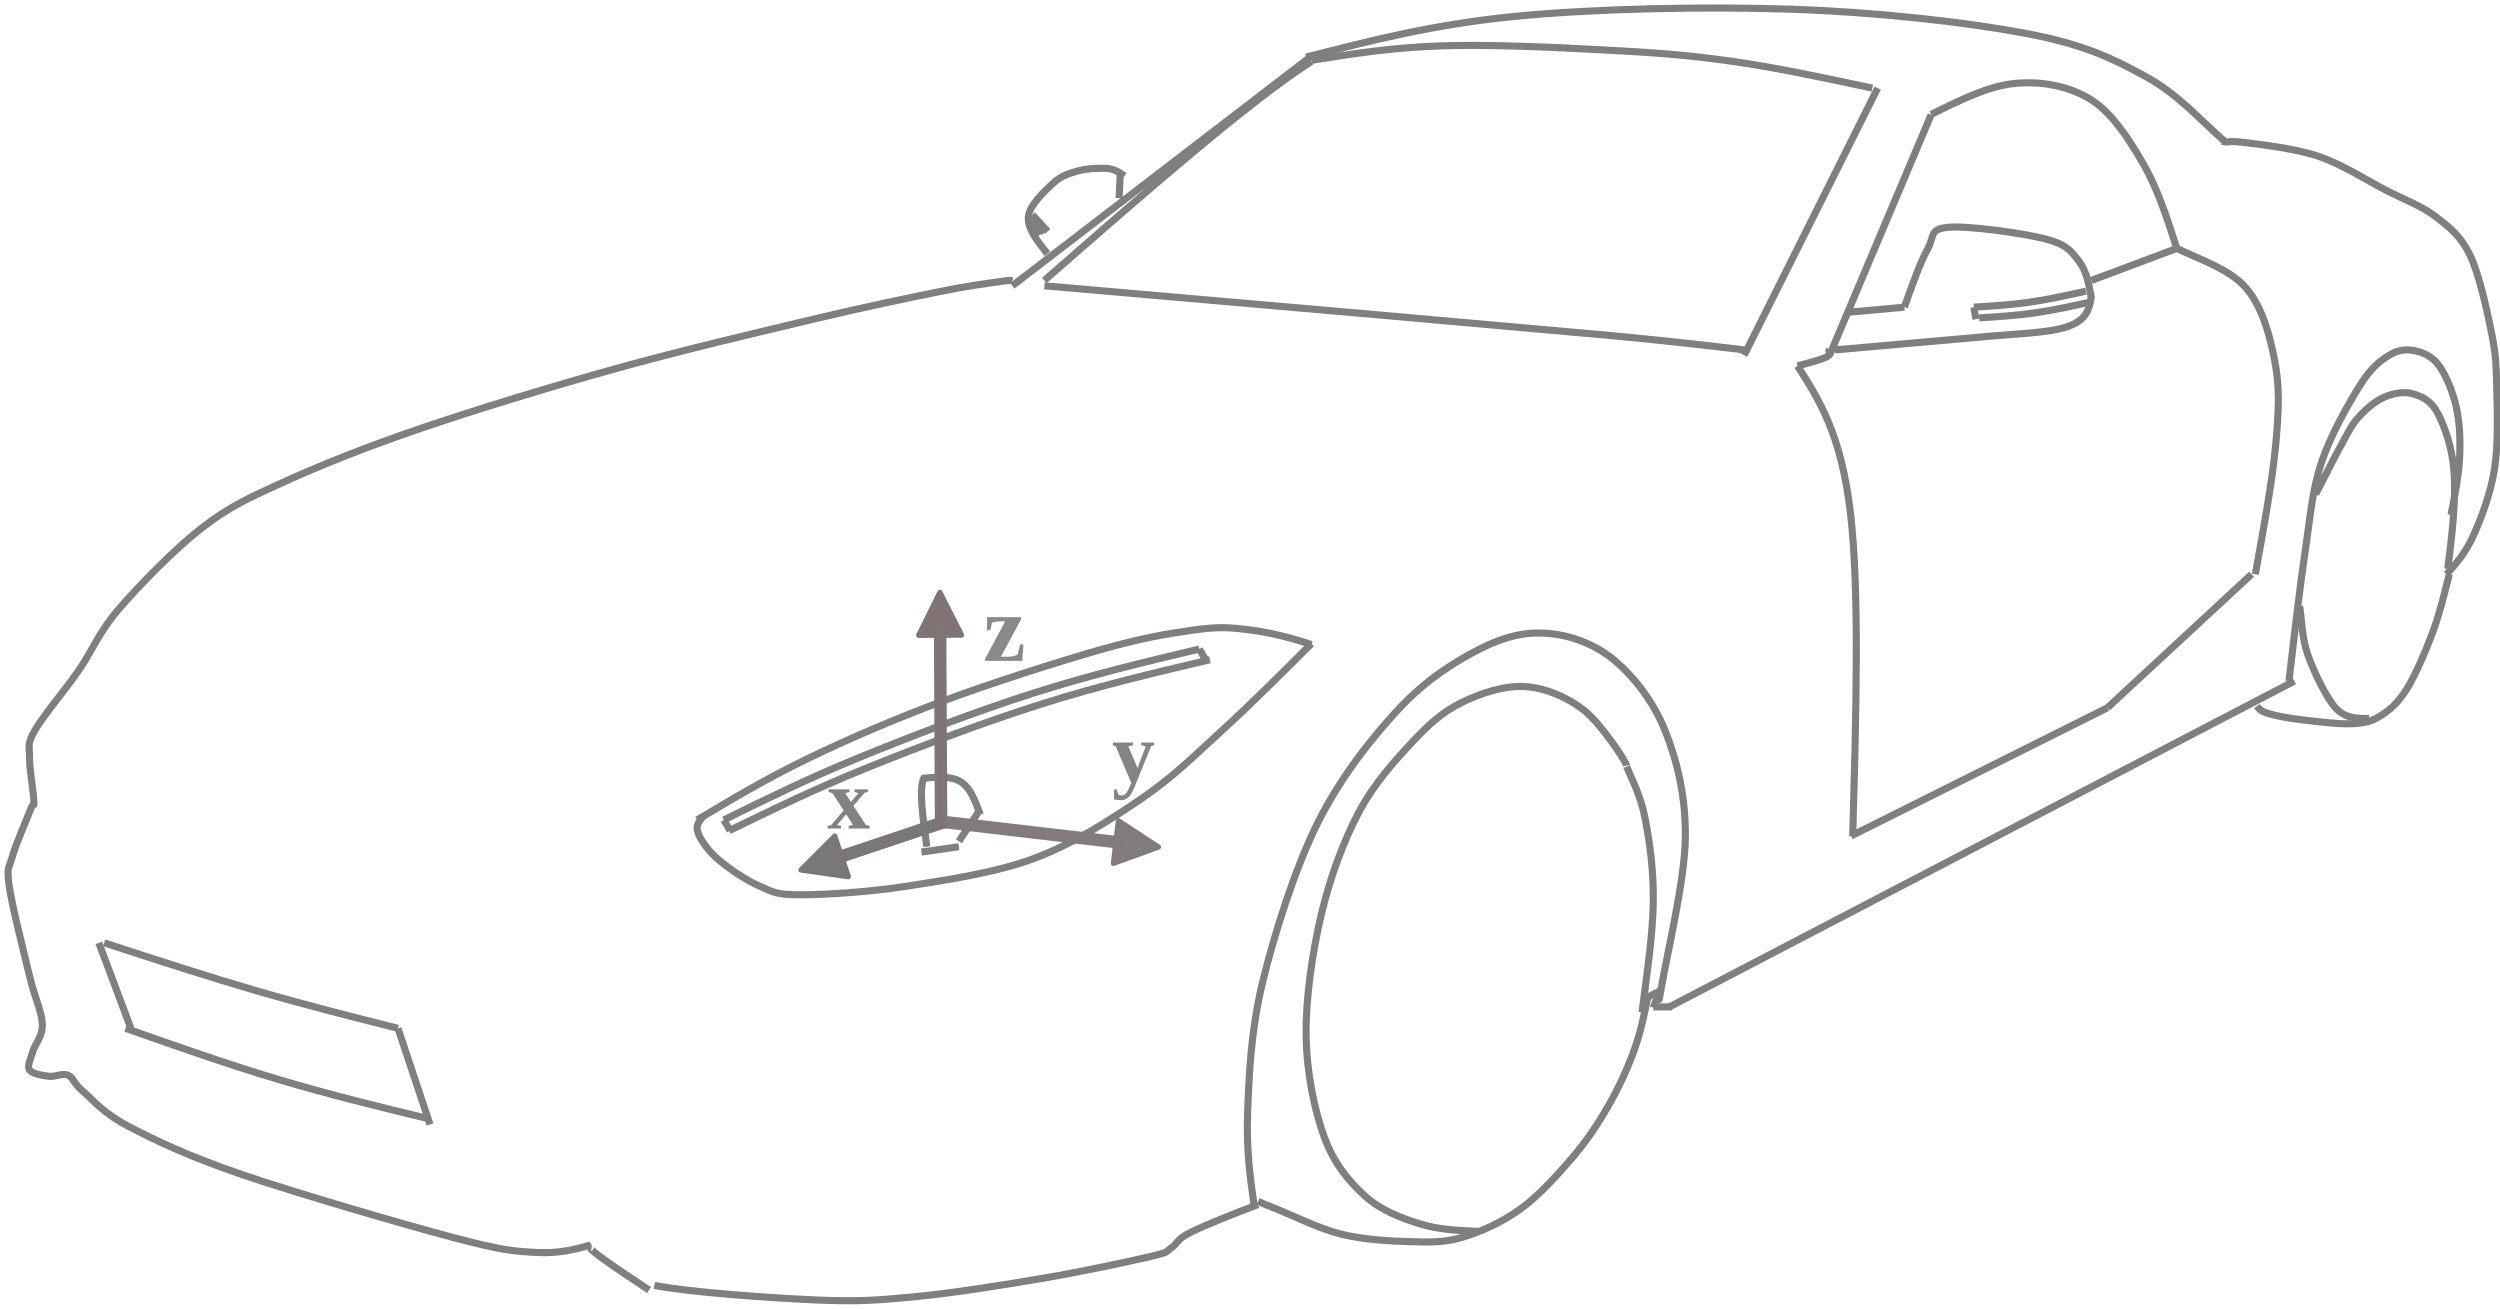
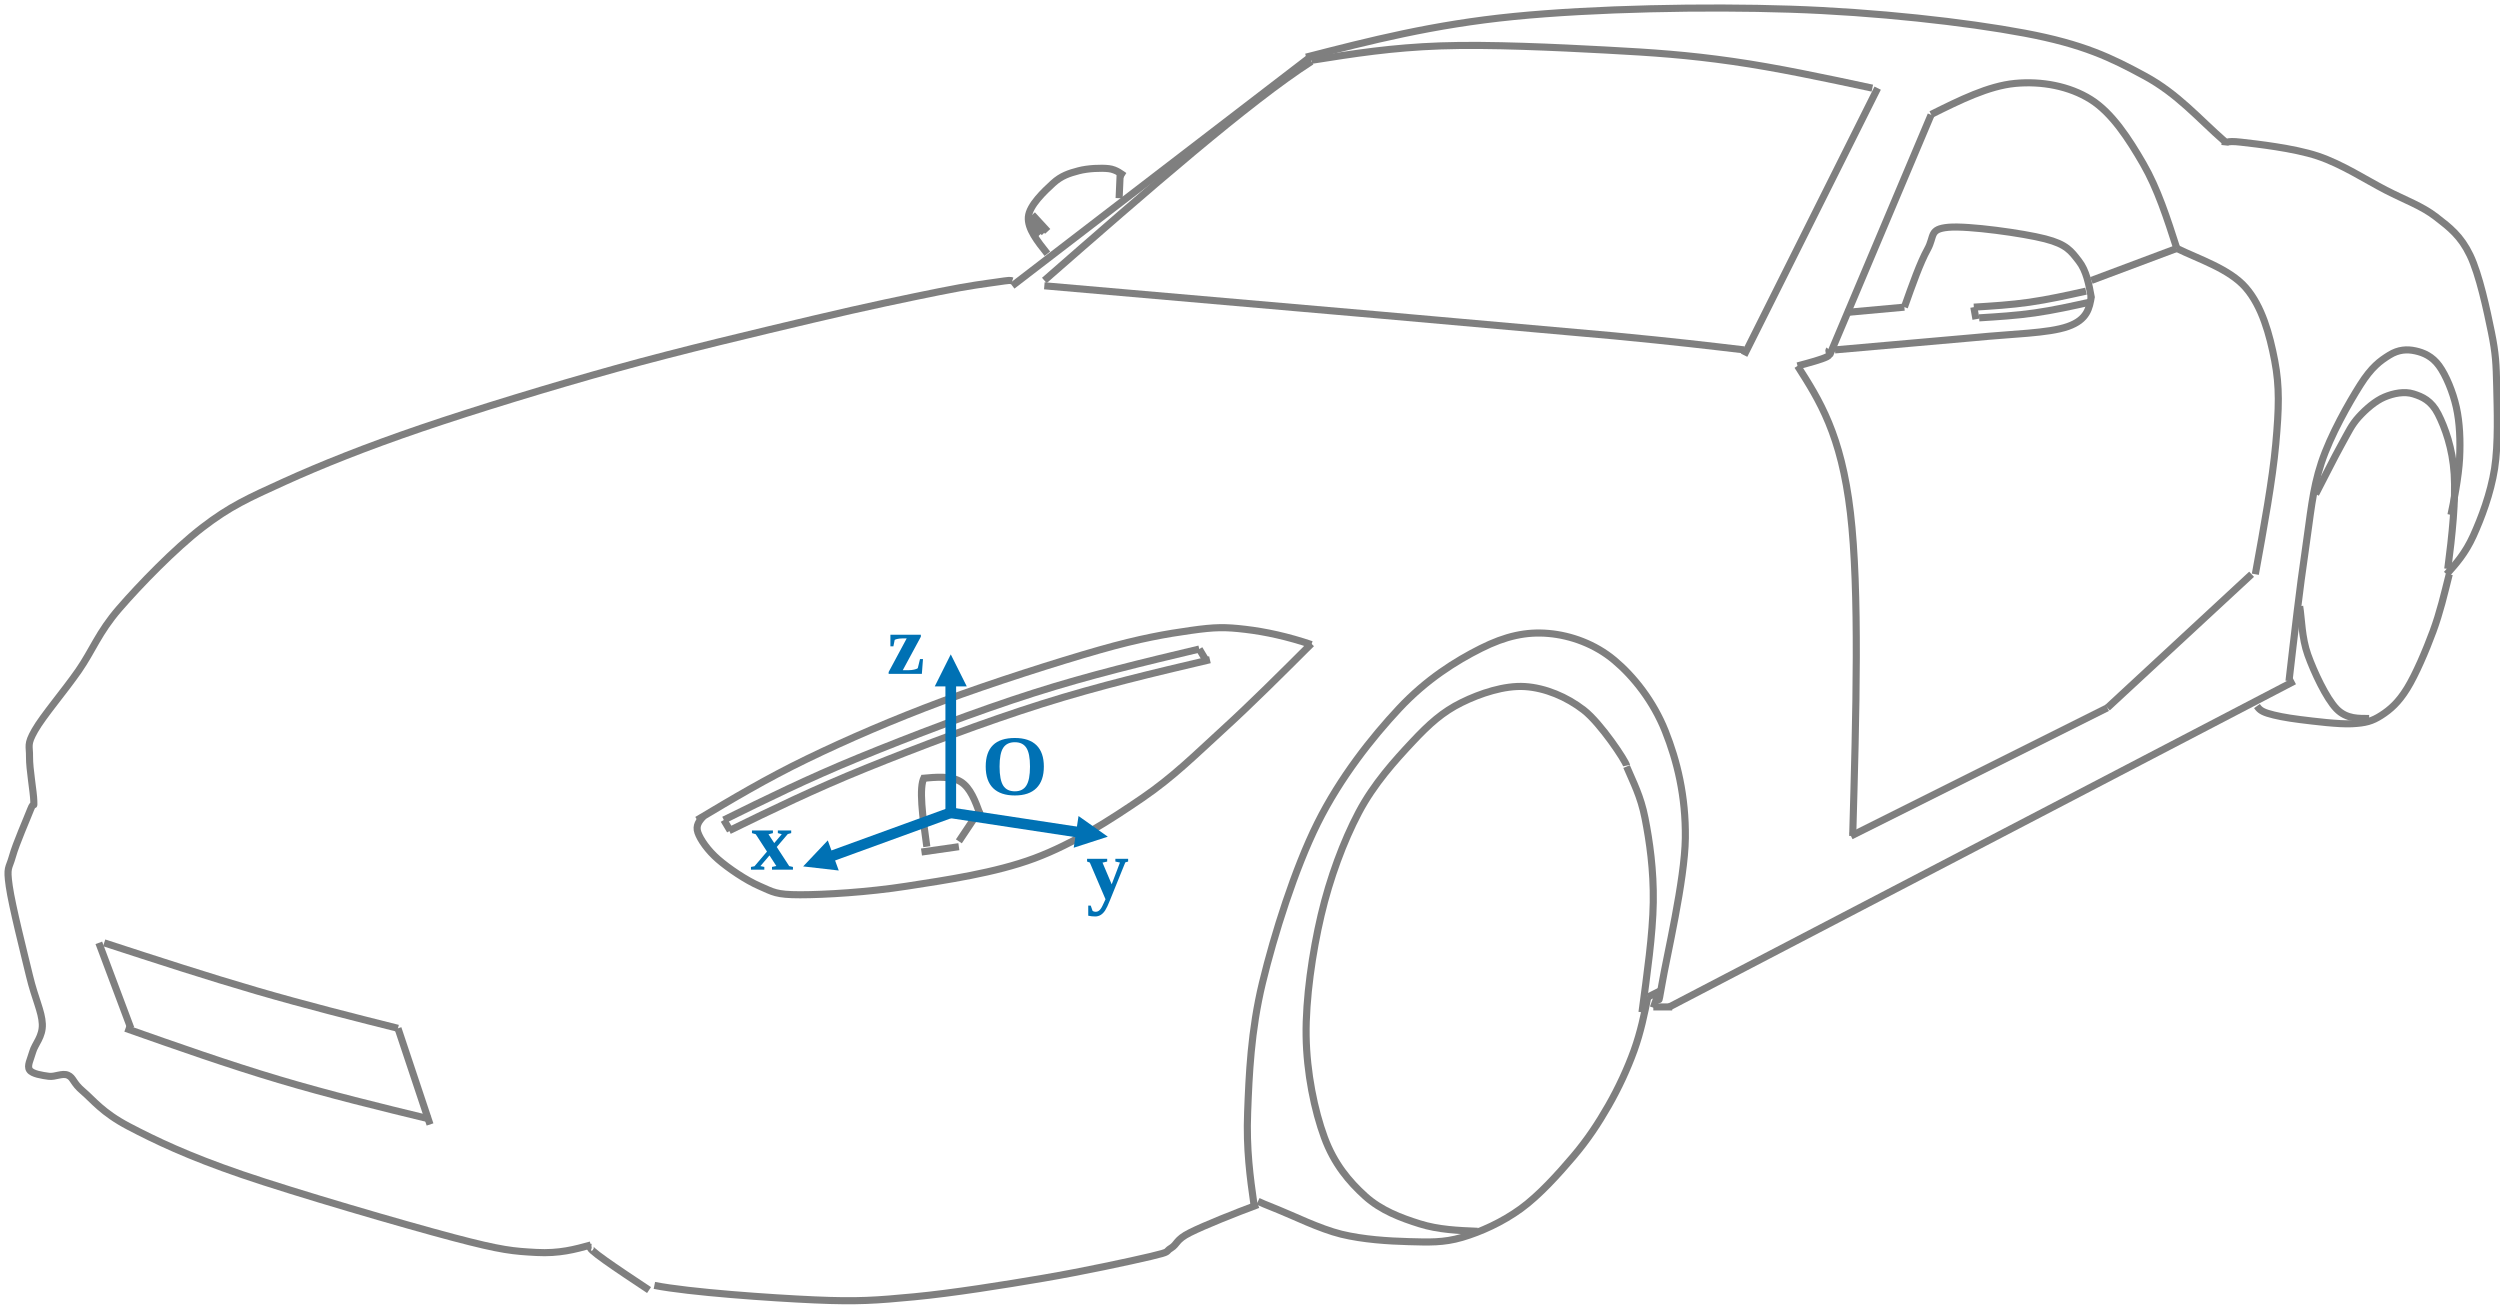
<svg xmlns="http://www.w3.org/2000/svg" width="100%" height="100%" viewBox="0 0 468 245" version="1.1" xml:space="preserve" style="fill-rule:evenodd;clip-rule:evenodd;stroke-miterlimit:8;">
  <g transform="matrix(1,0,0,1,-82,-116)">
    <path d="M192.597,349.061C189.651,349.877 186.704,350.693 182.41,350.46C178.115,350.227 176.018,350.093 166.829,347.662C157.64,345.23 137.399,339.334 127.278,335.87C117.157,332.405 111.064,329.474 106.104,326.876C101.143,324.277 99.412,321.879 97.514,320.28C95.617,318.681 95.783,317.749 94.718,317.282C93.653,316.816 92.321,317.649 91.122,317.482C89.924,317.316 88.026,317.049 87.527,316.283C87.027,315.517 87.726,314.318 88.126,312.885C88.525,311.453 90.024,310.054 89.924,307.689C89.824,305.324 88.559,302.992 87.527,298.695C86.495,294.398 84.264,285.637 83.731,281.906C83.199,278.175 83.665,278.708 84.331,276.31C84.997,273.912 87.061,269.248 87.726,267.516C88.392,265.784 88.359,267.549 88.326,265.917C88.293,264.285 87.493,259.921 87.527,257.723C87.56,255.524 86.994,255.424 88.525,252.726C90.057,250.028 94.085,245.331 96.715,241.534C99.345,237.736 100.444,234.405 104.306,229.942C108.168,225.478 114.727,218.716 119.887,214.752C125.047,210.788 128.443,209.256 135.268,206.158C142.093,203.06 150.483,199.695 160.836,196.165C171.19,192.634 185.173,188.37 197.391,184.972C209.61,181.574 224.059,178.177 234.146,175.778C244.234,173.38 252.157,171.748 257.917,170.582C263.676,169.416 266.44,169.116 268.703,168.783C270.967,168.45 271.067,168.45 271.5,168.583" style="fill:none;stroke:rgb(127,127,127);stroke-width:1.33px;" />
    <path d="M317.5,341.5C313.164,343.116 307.504,345.378 304.79,346.736C302.076,348.093 302.44,348.901 301.215,349.645C299.991,350.388 301.414,350.259 297.442,351.196C293.47,352.133 284.765,354.008 277.384,355.268C270.003,356.529 260.305,358.08 253.156,358.759C246.006,359.438 242.597,359.696 234.488,359.341C226.379,358.985 211.021,357.919 204.5,356.626" style="fill:none;stroke:rgb(127,127,127);stroke-width:1.33px;" />
    <path d="M203.5,357.5C197.401,353.448 191.303,349.397 192.703,349.502" style="fill:none;stroke:rgb(127,127,127);stroke-width:1.33px;" />
    <path d="M390.5,302.5C389.817,305.864 389.133,309.228 387.9,312.641C386.667,316.055 385,319.667 383.1,322.981C381.2,326.295 379.233,329.311 376.5,332.526C373.767,335.74 370.167,339.751 366.7,342.269C363.233,344.788 359.2,346.611 355.7,347.638C352.2,348.665 349.467,348.533 345.7,348.434C341.933,348.334 337.167,348.036 333.1,347.042C329.033,346.047 323.9,343.495 321.3,342.468C318.7,341.441 318.1,341.159 317.5,340.877" style="fill:none;stroke:rgb(127,127,127);stroke-width:1.33px;" />
    <path d="M394.5,304.5L511.5,243.5" style="fill:none;stroke:rgb(127,127,127);stroke-width:1.33px;" />
    <g transform="matrix(1,0,0,-1,390.5,302.64)">
      <path d="M0,0L2.26,1.14" style="fill:none;stroke:rgb(127,127,127);stroke-width:1.33px;" />
    </g>
    <g transform="matrix(-1,-8.74228e-08,-8.74228e-08,1,395.03,304.5)">
      <path d="M0,0L3.53,0" style="fill:none;stroke:rgb(127,127,127);stroke-width:1.33px;" />
    </g>
    <g transform="matrix(1,0,0,-1,391.5,304.64)">
      <path d="M0,0L1.13,3.14" style="fill:none;stroke:rgb(127,127,127);stroke-width:1.33px;" />
    </g>
    <path d="M540.5,223.5C539.556,227.241 538.781,230.625 537.466,234.187C536.152,237.75 534.23,242.252 532.612,244.875C530.994,247.498 529.478,248.826 527.758,249.927C526.039,251.028 524.826,251.352 522.298,251.482C519.77,251.611 515.219,251.028 512.59,250.704C509.961,250.38 507.871,249.959 506.523,249.538C505.174,249.117 504.837,248.648 504.5,248.178" style="fill:none;stroke:rgb(127,127,127);stroke-width:1.33px;" />
    <path d="M540.006,223.5C541.752,221.553 543.498,219.605 544.995,216.31C546.491,213.015 548.254,208.388 548.986,203.728C549.717,199.067 549.484,192.61 549.385,188.349C549.285,184.088 549.218,182.257 548.387,178.163C547.555,174.069 546.125,167.378 544.396,163.783C542.667,160.188 540.638,158.624 538.01,156.593C535.383,154.563 532.323,153.498 528.632,151.6C524.94,149.703 520.384,146.707 515.861,145.209C511.338,143.711 504.387,142.946 501.493,142.613C498.6,142.28 498.55,142.746 498.5,143.212" style="fill:none;stroke:rgb(127,127,127);stroke-width:1.33px;" />
    <path d="M278.067,163.5C276.202,161.157 274.337,158.814 274.511,156.618C274.686,154.423 277.544,151.769 279.113,150.327C280.682,148.885 282.181,148.426 283.924,147.967C285.667,147.509 288.142,147.41 289.572,147.574C291.001,147.738 292.082,148.688 292.5,148.95" style="fill:none;stroke:rgb(127,127,127);stroke-width:1.33px;" />
    <path d="M358.61,346.5C354.948,346.35 351.286,346.2 347.775,345.1C344.263,344.001 340.518,342.601 337.541,339.902C334.565,337.202 331.756,333.903 329.917,328.904C328.077,323.905 326.606,316.84 326.506,309.909C326.405,302.977 327.676,294.279 329.315,287.314C330.953,280.349 333.495,273.517 336.337,268.118C339.18,262.72 343.16,258.354 346.37,254.922C349.58,251.489 352.088,249.256 355.6,247.523C359.111,245.79 363.626,244.291 367.438,244.524C371.251,244.757 375.297,246.457 378.474,248.923C381.651,251.389 386.316,258.437 386.5,259.32" style="fill:none;stroke:rgb(127,127,127);stroke-width:1.33px;" />
    <path d="M389.38,305.5C390.324,298.304 391.396,290.974 391.492,284.921C391.588,278.868 390.788,273.421 389.956,269.184C389.124,264.947 387.716,262.409 386.5,259.5" style="fill:none;stroke:rgb(127,127,127);stroke-width:1.33px;" />
    <path d="M316.746,341.5C316.019,336.335 315.291,331.169 315.556,324.249C315.82,317.328 316.151,309.004 318.333,299.977C320.516,290.95 324.385,278.647 328.65,270.088C332.916,261.53 338.835,254.074 343.927,248.625C349.02,243.175 354.542,239.732 359.204,237.392C363.867,235.051 367.735,234.216 371.902,234.583C376.068,234.951 380.566,236.556 384.203,239.598C387.84,242.64 391.511,247.288 393.726,252.837C395.942,258.387 397.595,265.007 397.496,272.897C397.397,280.787 393.958,295.23 393.131,300.178C392.304,305.126 392.536,302.585 392.536,302.585" style="fill:none;stroke:rgb(127,127,127);stroke-width:1.33px;" />
    <path d="M525.5,250.5C523.684,250.483 521.294,250.668 519.382,248.683C517.471,246.697 515.177,241.784 514.029,238.587C512.882,235.39 512.882,231.856 512.5,229.5" style="fill:none;stroke:rgb(127,127,127);stroke-width:1.33px;" />
    <path d="M510.5,243.5C511.511,234.742 512.521,225.984 513.532,219.17C514.542,212.356 514.846,207.802 516.563,202.617C518.281,197.432 521.717,191.416 523.839,188.059C525.962,184.702 527.579,183.539 529.296,182.475C531.014,181.411 532.598,181.345 534.147,181.677C535.697,182.01 537.314,182.708 538.594,184.469C539.874,186.231 541.187,189.355 541.827,192.247C542.467,195.139 542.602,198.463 542.434,201.82C542.265,205.177 541.305,210.179 540.817,212.389" style="fill:none;stroke:rgb(127,127,127);stroke-width:1.33px;" />
    <path d="M540.221,222.5C541.058,216.152 541.728,209.574 541.427,204.74C541.125,199.905 539.685,195.991 538.412,193.491C537.139,190.992 535.464,190.268 533.789,189.742C532.115,189.215 530.071,189.61 528.363,190.334C526.655,191.057 524.879,192.603 523.539,194.083C522.199,195.563 521.664,196.813 520.324,199.214C518.984,201.615 516.639,206.335 515.5,208.489" style="fill:none;stroke:rgb(127,127,127);stroke-width:1.33px;" />
    <path d="M428.5,272.5L476.5,248.5" style="fill:none;stroke:rgb(127,127,127);stroke-width:1.33px;" />
    <path d="M476.5,248.5L503.5,223.5" style="fill:none;stroke:rgb(127,127,127);stroke-width:1.33px;" />
    <path d="M504.197,223.5C505.807,214.654 507.418,205.807 508.022,199.14C508.626,192.472 508.76,188.379 507.82,183.494C506.881,178.608 505.438,173.327 502.385,169.828C499.331,166.329 493.577,164.497 489.5,162.5" style="fill:none;stroke:rgb(127,127,127);stroke-width:1.33px;" />
    <path d="M489.5,162.5C487.698,156.901 485.896,151.302 483.209,146.656C480.523,142.01 477.378,137.129 473.38,134.622C469.383,132.115 464.207,131.146 459.227,131.614C454.246,132.082 448.873,134.756 443.5,137.43" style="fill:none;stroke:rgb(127,127,127);stroke-width:1.33px;" />
    <path d="M424.5,182.5L443.5,137.5" style="fill:none;stroke:rgb(127,127,127);stroke-width:1.33px;" />
    <path d="M425.5,181.5L451.5,179.208C458.767,178.479 465.433,178.41 469.1,177.125C472.767,175.84 473.133,173.67 473.5,171.5" style="fill:none;stroke:rgb(127,127,127);stroke-width:1.33px;" />
    <path d="M438.5,173.5C439.975,169.336 441.449,165.171 442.826,162.679C444.202,160.187 443.088,158.875 446.758,158.547C450.429,158.22 460.785,159.662 464.848,160.712C468.912,161.761 469.699,163.007 471.141,164.843C472.582,166.68 473.041,169.204 473.5,171.729" style="fill:none;stroke:rgb(127,127,127);stroke-width:1.33px;" />
    <path d="M473.5,168.5L489.5,162.5" style="fill:none;stroke:rgb(127,127,127);stroke-width:1.33px;" />
    <path d="M277.5,168.5C296.7,151.717 315.9,134.933 327.5,127.5" style="fill:none;stroke:rgb(127,127,127);stroke-width:1.33px;" />
    <path d="M327.5,127.291C335.517,126.021 342.533,124.911 351.7,124.59C360.867,124.268 373.4,124.879 382.5,125.361C391.6,125.844 397.967,126.294 406.3,127.484C414.633,128.673 423.567,130.587 432.5,132.5" style="fill:none;stroke:rgb(127,127,127);stroke-width:1.33px;" />
    <path d="M408.5,182.5L433.5,132.5" style="fill:none;stroke:rgb(127,127,127);stroke-width:1.33px;" />
    <path d="M271.5,169.5L327.5,126.5" style="fill:none;stroke:rgb(127,127,127);stroke-width:1.33px;" />
    <path d="M498.5,142.5C493.605,138.223 489.713,133.589 483.465,130.207C477.217,126.825 472.072,124.288 461.013,122.207C449.954,120.125 433.048,118.239 417.111,117.719C401.174,117.198 380.492,117.589 365.391,119.085C350.289,120.581 338.394,123.638 326.5,126.695" style="fill:none;stroke:rgb(127,127,127);stroke-width:1.33px;" />
    <g transform="matrix(-1,-8.74228e-08,-8.74228e-08,1,291.7,148.5)">
      <path d="M0,0L0.2,4.6" style="fill:none;stroke:rgb(127,127,127);stroke-width:1.33px;" />
    </g>
    <path d="M451.5,173.5C454.95,173.288 458.4,173.077 461.9,172.577C465.4,172.077 468.95,171.289 472.5,170.5" style="fill:none;stroke:rgb(127,127,127);stroke-width:1.33px;" />
    <path d="M452.5,175.5C455.95,175.288 459.4,175.077 462.9,174.577C466.4,174.077 469.95,173.289 473.5,172.5" style="fill:none;stroke:rgb(127,127,127);stroke-width:1.33px;" />
    <path d="M278.122,159.318L275.249,156.198" style="fill:none;stroke:rgb(127,127,127);stroke-width:1.33px;" />
    <path d="M274.5,156.5L277.5,159.554" style="fill:none;stroke:rgb(127,127,127);stroke-width:1.33px;" />
    <path d="M212.5,269.5C218.955,265.642 225.411,261.784 233.064,258.079C240.718,254.374 249.303,250.669 258.42,247.27C267.538,243.871 280.016,239.894 287.769,237.685C295.522,235.475 300.38,234.659 304.939,234.014C309.498,233.368 311.362,233.368 315.122,233.81C318.882,234.251 323.108,235.169 327.5,236.665" style="fill:none;stroke:rgb(127,127,127);stroke-width:1.33px;" />
    <path d="M327.5,236.5C321.867,242.124 316.234,247.748 310.95,252.568C305.666,257.389 301.678,261.406 295.796,265.423C289.913,269.44 283.001,273.926 275.656,276.671C268.312,279.416 259.04,280.755 251.728,281.893C244.417,283.031 236.375,283.5 231.788,283.5C227.202,283.5 226.77,282.998 224.211,281.893C221.652,280.789 218.362,278.546 216.435,276.872C214.507,275.198 213.111,273.19 212.646,271.85C212.181,270.511 212.912,269.674 213.643,268.838" style="fill:none;stroke:rgb(127,127,127);stroke-width:1.33px;" />
    <path d="M428.826,272.5C429.471,249.571 430.117,226.642 428.396,211.975C426.675,197.308 422.587,190.904 418.5,184.5" style="fill:none;stroke:rgb(127,127,127);stroke-width:1.33px;" />
    <path d="M418.5,184.5C420.761,183.893 423.023,183.286 424.009,182.786C424.995,182.286 424.145,181.786 424.417,181.5" style="fill:none;stroke:rgb(127,127,127);stroke-width:1.33px;" />
    <path d="M427.5,174.5L438.5,173.5" style="fill:none;stroke:rgb(127,127,127);stroke-width:1.33px;" />
    <path d="M277.5,169.5L339.909,174.938L384.174,178.875C395.606,179.969 402.053,180.734 408.5,181.5" style="fill:none;stroke:rgb(127,127,127);stroke-width:1.33px;" />
    <path d="M451.5,173.5L451.9,175.755" style="fill:none;stroke:rgb(127,127,127);stroke-width:1.33px;" />
    <path d="M276.76,159.853L275.037,157.981" style="fill:none;stroke:rgb(127,127,127);stroke-width:1.33px;" />
    <path d="M218.5,271.5C226.403,267.643 234.305,263.785 244.071,259.827C253.836,255.869 266.352,251.139 277.091,247.752C287.829,244.364 298.164,241.932 308.5,239.5" style="fill:none;stroke:rgb(127,127,127);stroke-width:1.33px;" />
    <path d="M217.5,269.5C225.315,265.643 233.13,261.785 242.786,257.827C252.443,253.869 264.821,249.139 275.44,245.752C286.059,242.364 296.279,239.932 306.5,237.5" style="fill:none;stroke:rgb(127,127,127);stroke-width:1.33px;" />
    <path d="M307.688,239.491L306.5,237.5" style="fill:none;stroke:rgb(127,127,127);stroke-width:1.33px;" />
    <path d="M218.688,271.491L217.5,269.5" style="fill:none;stroke:rgb(127,127,127);stroke-width:1.33px;" />
    <path d="M255.5,274.5C254.728,268.922 253.956,263.343 255.025,261.5" style="fill:none;stroke:rgb(127,127,127);stroke-width:1.33px;" />
    <path d="M254.5,275.5L261.5,274.5" style="fill:none;stroke:rgb(127,127,127);stroke-width:1.33px;" />
    <path d="M261.5,273.5L265.5,267.5" style="fill:none;stroke:rgb(127,127,127);stroke-width:1.33px;" />
    <path d="M265.5,268.5C264.583,265.984 263.667,263.467 261.833,262.337C260,261.207 257.25,261.464 254.5,261.721" style="fill:none;stroke:rgb(127,127,127);stroke-width:1.33px;" />
    <path d="M162.5,326.5L156.5,308.5" style="fill:none;stroke:rgb(127,127,127);stroke-width:1.33px;" />
    <path d="M106.5,308.5L100.5,292.5" style="fill:none;stroke:rgb(127,127,127);stroke-width:1.33px;" />
    <path d="M101.5,292.5C111.217,295.667 120.933,298.833 130.1,301.5C139.267,304.167 147.883,306.333 156.5,308.5" style="fill:none;stroke:rgb(127,127,127);stroke-width:1.33px;" />
    <path d="M105.5,308.5C115.1,311.883 124.701,315.267 134.201,318.1C143.701,320.933 153.1,323.217 162.5,325.5" style="fill:none;stroke:rgb(127,127,127);stroke-width:1.33px;" />
-     <g transform="matrix(1,0,0,1,-629.55,-198.598)">
-       <path d="M888.577,467.838L921.857,471.726L921.703,473.051L888.423,469.162L888.577,467.838ZM920.92,468.261L928.402,473.162L919.991,476.207L920.92,468.261Z" style="fill:rgb(130,125,125);fill-rule:nonzero;stroke:rgb(129,123,123);stroke-width:1px;stroke-linejoin:round;stroke-miterlimit:2;" />
-     </g>
-     <g transform="matrix(-1,-8.74228e-08,-8.74228e-08,1,258.669,269.902)">
-       <path d="M0.212,-0.632L20.61,6.204L20.186,7.468L-0.212,0.632L0.212,-0.632ZM20.405,2.62L26.719,8.955L17.862,10.205L20.405,2.62Z" style="fill:rgb(121,120,120);fill-rule:nonzero;stroke:rgb(123,119,119);stroke-width:1px;stroke-linejoin:round;stroke-miterlimit:2;" />
-     </g>
-     <g transform="matrix(1,0,0,1,-629.55,-198.598)">
-       <path d="M887.058,469.199L886.868,432.17L888.201,432.163L888.392,469.192L887.058,469.199ZM883.541,433.521L887.5,425.5L891.541,433.479L883.541,433.521Z" style="fill:rgb(128,114,114);fill-rule:nonzero;stroke:rgb(128,117,117);stroke-width:1px;stroke-linejoin:round;stroke-miterlimit:2;" />
-     </g>
-     <g transform="matrix(1,0,0,1,236.87,271.106)">
-       <text x="0px" y="0px" style="font-family:'TimesNewRomanPS-BoldMT', 'Times New Roman', serif;font-weight:700;font-size:16px;fill:rgb(132,129,129);">x</text>
-     </g>
-     <g transform="matrix(1,0,0,1,290.181,262.342)">
-       <text x="0px" y="0px" style="font-family:'TimesNewRomanPS-BoldMT', 'Times New Roman', serif;font-weight:700;font-size:16px;fill:rgb(134,131,131);">y</text>
-     </g>
-     <g transform="matrix(1.11514,0,0,1.11514,266.065,239.72)">
-       <text x="0px" y="0px" style="font-family:'TimesNewRomanPS-BoldMT', 'Times New Roman', serif;font-weight:700;font-size:16px;fill:rgb(138,137,137);">z</text>
+     <g id="Coordinate-system" transform="matrix(1,0,0,1,-570.903,-81.1119)">
+       <g id="double-arrow-blue" transform="matrix(3.08127e-17,-0.0509996,1,-4.58879e-17,354.005,370.548)">
+         <g transform="matrix(-8.9977e-16,1,-19.608,6.04175e-16,3400.74,298.898)">
+           <path d="M174.983,128.5L177.983,122.5L180.983,128.5L174.983,128.5Z" style="fill:rgb(0,113,180);" />
+           <path d="M177.983,152.729L177.983,127.3" style="fill:none;stroke:rgb(0,113,180);stroke-width:2px;stroke-linejoin:round;stroke-miterlimit:1.5;" />
+         </g>
+       </g>
+       <g id="double-arrow-blue1" transform="matrix(-0.0479239,0.0174429,-0.34202,-0.939693,1014.22,790.005)">
+         <g transform="matrix(-18.4255,-0.34202,6.70633,-0.939693,2681.25,680.714)">
+           <path d="M157.011,162.961L150.347,162.194L154.959,157.322L157.011,162.961Z" style="fill:rgb(0,113,180);" />
+           <path d="M178.753,151.855C178.753,151.855 162.87,157.635 154.857,160.552" style="fill:none;stroke:rgb(0,113,180);stroke-width:2px;stroke-linejoin:round;stroke-miterlimit:1.5;" />
+         </g>
+       </g>
+       <g id="double-arrow-blue2" transform="matrix(0.0508135,0.00435279,-0.0853495,0.996351,850.925,-127.637)">
+         <g transform="matrix(19.5365,-0.0853495,1.67353,0.996351,-3325.16,340.465)">
+           <path d="M201.9,152.761L207.381,156.628L200.999,158.693L201.9,152.761Z" style="fill:rgb(0,113,180);" />
+           <path d="M177.952,152.159C177.952,152.159 194.311,154.643 202.636,155.907" style="fill:none;stroke:rgb(0,113,180);stroke-width:2px;stroke-linejoin:round;stroke-miterlimit:1.5;" />
+         </g>
+       </g>
+       <g transform="matrix(1,0,0,1,793.421,359.917)">
+         <g transform="matrix(16,0,0,16,8,0)">
+                 </g>
+         <text x="0px" y="0px" style="font-family:'TimesNewRomanPS-BoldMT', 'Times New Roman';font-weight:700;font-size:16px;fill:rgb(0,113,180);">x</text>
+       </g>
+       <g transform="matrix(1.11514,0,0,1.11514,818.942,323.264)">
+         <g transform="matrix(14.348,0,0,14.348,6.36831,0)">
+                 </g>
+         <text x="0px" y="0px" style="font-family:'TimesNewRomanPS-BoldMT', 'Times New Roman';font-weight:700;font-size:14.348px;fill:rgb(0,113,180);">z</text>
+       </g>
+       <g transform="matrix(1,0,0,1,856.246,365.221)">
+         <g transform="matrix(16,0,0,16,8,0)">
+                 </g>
+         <text x="0px" y="0px" style="font-family:'TimesNewRomanPS-BoldMT', 'Times New Roman';font-weight:700;font-size:16px;fill:rgb(0,113,180);">y</text>
+       </g>
+       <g transform="matrix(1.12889,0,0,1.12889,836.653,345.864)">
+         <text x="0px" y="0px" style="font-family:'TimesNewRomanPS-BoldMT', 'Times New Roman';font-weight:700;font-size:14.173px;fill:rgb(0,113,180);">O</text>
+       </g>
    </g>
  </g>
</svg>
